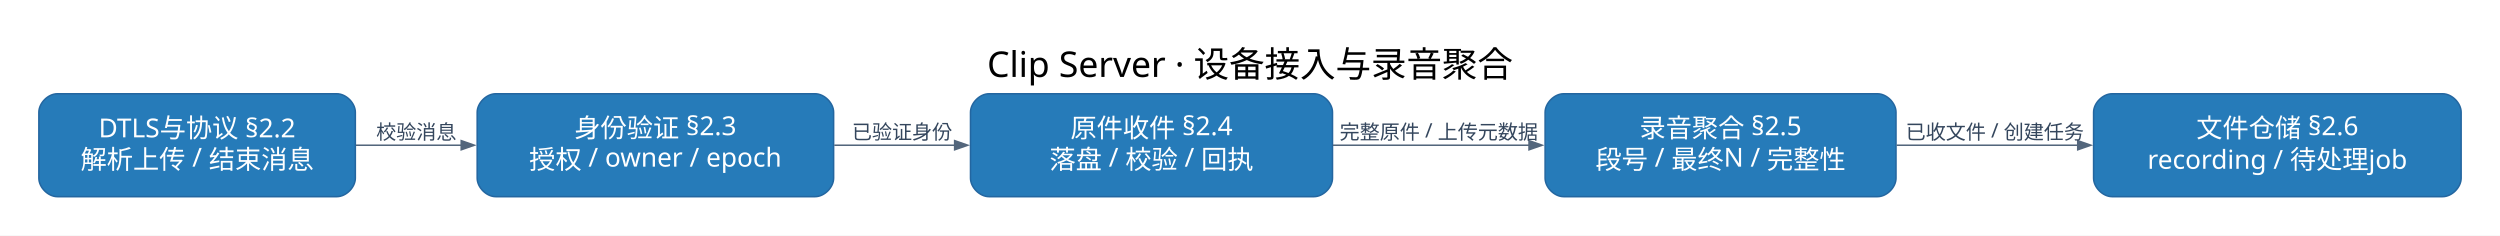
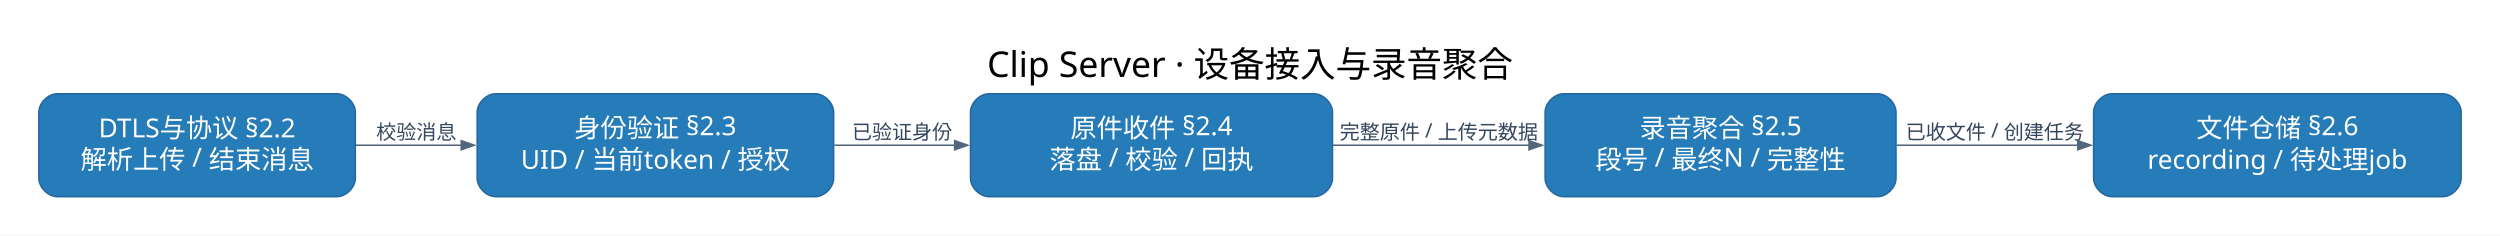
<svg xmlns="http://www.w3.org/2000/svg" width="1621pt" height="153pt" viewBox="0.00 0.00 1621.00 153.00">
  <g id="graph0" class="graph" transform="scale(1 1) rotate(0) translate(25.2 127.52)">
    <polygon fill="white" stroke="none" points="-25.2,25.2 -25.2,-127.52 1595.8,-127.52 1595.8,25.2 -25.2,25.2" />
    <text xml:space="preserve" text-anchor="middle" x="785.3" y="-77.62" font-family="PingFang SC" font-size="23.00">Clip Server · 设备接入与录音聚合</text>
    <g id="node1" class="node">
      <path fill="#267bb9" stroke="#2366a0" d="M193.2,-66.72C193.2,-66.72 12,-66.72 12,-66.72 6,-66.72 0,-60.72 0,-54.72 0,-54.72 0,-12 0,-12 0,-6 6,0 12,0 12,0 193.2,0 193.2,0 199.2,0 205.2,-6 205.2,-12 205.2,-12 205.2,-54.72 205.2,-54.72 205.2,-60.72 199.2,-66.72 193.2,-66.72" />
      <text xml:space="preserve" text-anchor="middle" x="102.6" y="-38.46" font-family="PingFang SC" font-size="17.00" fill="white">DTLS与协议 §2.2</text>
      <text xml:space="preserve" text-anchor="middle" x="102.6" y="-18.06" font-family="PingFang SC" font-size="17.00" fill="white">解析上传 / 结束消息</text>
    </g>
    <g id="node2" class="node">
      <path fill="#267bb9" stroke="#2366a0" d="M503.32,-66.72C503.32,-66.72 296.2,-66.72 296.2,-66.72 290.2,-66.72 284.2,-60.72 284.2,-54.72 284.2,-54.72 284.2,-12 284.2,-12 284.2,-6 290.2,0 296.2,0 296.2,0 503.32,0 503.32,0 509.32,0 515.32,-6 515.32,-12 515.32,-12 515.32,-54.72 515.32,-54.72 515.32,-60.72 509.32,-66.72 503.32,-66.72" />
      <text xml:space="preserve" text-anchor="middle" x="399.76" y="-38.46" font-family="PingFang SC" font-size="17.00" fill="white">身份验证 §2.3</text>
-       <text xml:space="preserve" text-anchor="middle" x="399.76" y="-18.06" font-family="PingFang SC" font-size="17.00" fill="white">授权 / owner / epoch</text>
+       <text xml:space="preserve" text-anchor="middle" x="399.76" y="-18.06" font-family="PingFang SC" font-size="17.00" fill="white">UID / 当前token / 授权</text>
    </g>
    <g id="edge1" class="edge">
      <path fill="none" stroke="#53667c" d="M205.59,-33.36C227.68,-33.36 251.28,-33.36 274.13,-33.36" />
      <polygon fill="#53667c" stroke="#53667c" points="273.85,-36.34 282.35,-33.36 273.85,-30.39 273.85,-36.34" />
      <text xml:space="preserve" text-anchor="middle" x="244.7" y="-37.26" font-family="PingFang SC" font-size="13.00" fill="#34465d">校验消息</text>
    </g>
    <g id="node3" class="node">
      <path fill="#267bb9" stroke="#2366a0" d="M826.79,-66.72C826.79,-66.72 616.07,-66.72 616.07,-66.72 610.07,-66.72 604.07,-60.72 604.07,-54.72 604.07,-54.72 604.07,-12 604.07,-12 604.07,-6 610.07,0 616.07,0 616.07,0 826.79,0 826.79,0 832.79,0 838.79,-6 838.79,-12 838.79,-12 838.79,-54.72 838.79,-54.72 838.79,-60.72 832.79,-66.72 826.79,-66.72" />
      <text xml:space="preserve" text-anchor="middle" x="721.43" y="-38.46" font-family="PingFang SC" font-size="17.00" fill="white">原件收件 §2.4</text>
      <text xml:space="preserve" text-anchor="middle" x="721.43" y="-18.06" font-family="PingFang SC" font-size="17.00" fill="white">落盘 / 校验 / 回执</text>
    </g>
    <g id="edge2" class="edge">
      <path fill="none" stroke="#53667c" d="M515.72,-33.36C541.11,-33.36 568.15,-33.36 593.97,-33.36" />
      <polygon fill="#53667c" stroke="#53667c" points="593.79,-36.34 602.29,-33.36 593.79,-30.39 593.79,-36.34" />
      <text xml:space="preserve" text-anchor="middle" x="559.69" y="-37.26" font-family="PingFang SC" font-size="13.00" fill="#34465d">已验证身份</text>
    </g>
    <g id="node4" class="node">
      <path fill="#267bb9" stroke="#2366a0" d="M1192.17,-66.72C1192.17,-66.72 988.65,-66.72 988.65,-66.72 982.65,-66.72 976.65,-60.72 976.65,-54.72 976.65,-54.72 976.65,-12 976.65,-12 976.65,-6 982.65,0 988.65,0 988.65,0 1192.17,0 1192.17,0 1198.17,0 1204.17,-6 1204.17,-12 1204.17,-12 1204.17,-54.72 1204.17,-54.72 1204.17,-60.72 1198.17,-66.72 1192.17,-66.72" />
      <text xml:space="preserve" text-anchor="middle" x="1090.41" y="-38.46" font-family="PingFang SC" font-size="17.00" fill="white">录音聚合 §2.5</text>
      <text xml:space="preserve" text-anchor="middle" x="1090.41" y="-18.06" font-family="PingFang SC" font-size="17.00" fill="white">段号 / 最终N / 完整性</text>
    </g>
    <g id="edge3" class="edge">
      <path fill="none" stroke="#53667c" d="M839.05,-33.36C879.66,-33.36 925.33,-33.36 966.44,-33.36" />
      <polygon fill="#53667c" stroke="#53667c" points="966.22,-36.34 974.72,-33.36 966.22,-30.39 966.22,-36.34" />
      <text xml:space="preserve" text-anchor="middle" x="907.72" y="-37.26" font-family="PingFang SC" font-size="13.00" fill="#34465d">完整原件 / 上传元数据</text>
    </g>
    <g id="node5" class="node">
      <path fill="#267bb9" stroke="#2366a0" d="M1558.6,-66.72C1558.6,-66.72 1344.28,-66.72 1344.28,-66.72 1338.28,-66.72 1332.28,-60.72 1332.28,-54.72 1332.28,-54.72 1332.28,-12 1332.28,-12 1332.28,-6 1338.28,0 1344.28,0 1344.28,0 1558.6,0 1558.6,0 1564.6,0 1570.6,-6 1570.6,-12 1570.6,-12 1570.6,-54.72 1570.6,-54.72 1570.6,-60.72 1564.6,-66.72 1558.6,-66.72" />
      <text xml:space="preserve" text-anchor="middle" x="1451.44" y="-38.46" font-family="PingFang SC" font-size="17.00" fill="white">文件仓储 §2.6</text>
      <text xml:space="preserve" text-anchor="middle" x="1451.44" y="-18.06" font-family="PingFang SC" font-size="17.00" fill="white">recording / 待处理job</text>
    </g>
    <g id="edge4" class="edge">
      <path fill="none" stroke="#53667c" d="M1204.52,-33.36C1241.94,-33.36 1283.85,-33.36 1322.32,-33.36" />
      <polygon fill="#53667c" stroke="#53667c" points="1322,-36.34 1330.5,-33.36 1322,-30.39 1322,-36.34" />
      <text xml:space="preserve" text-anchor="middle" x="1268.23" y="-37.26" font-family="PingFang SC" font-size="13.00" fill="#34465d">已收文件 / 创建任务</text>
    </g>
  </g>
</svg>
